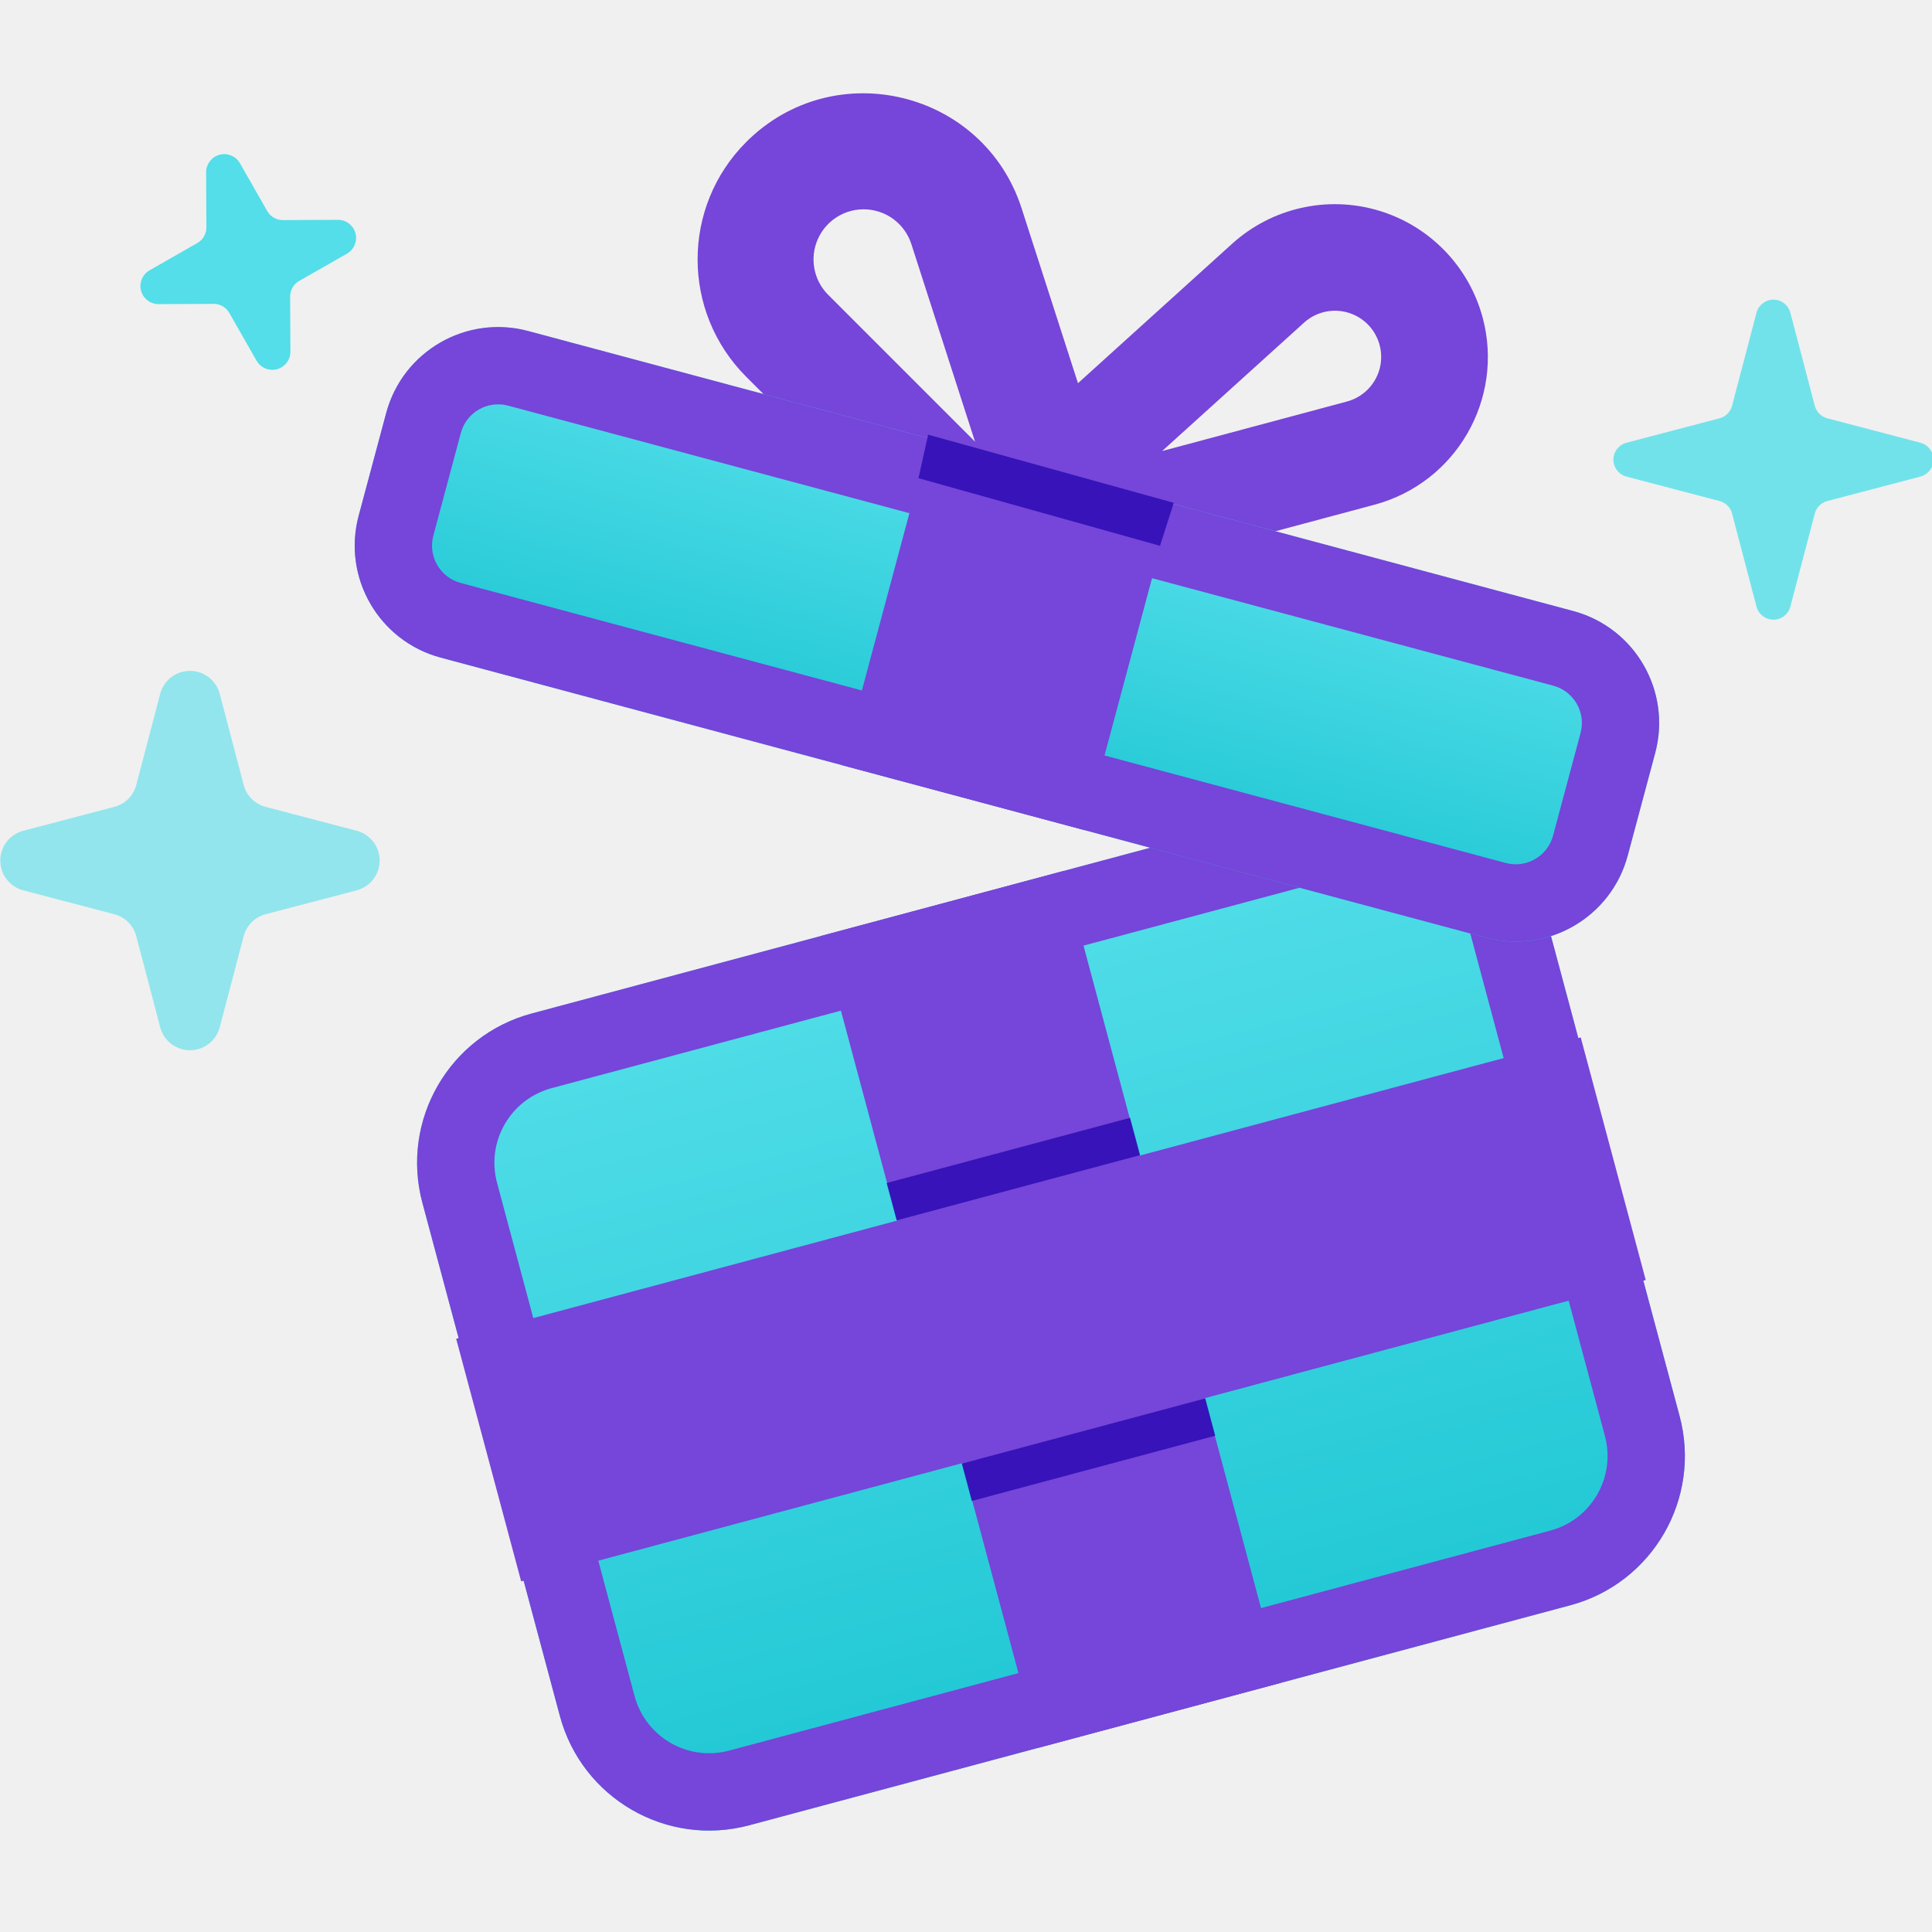
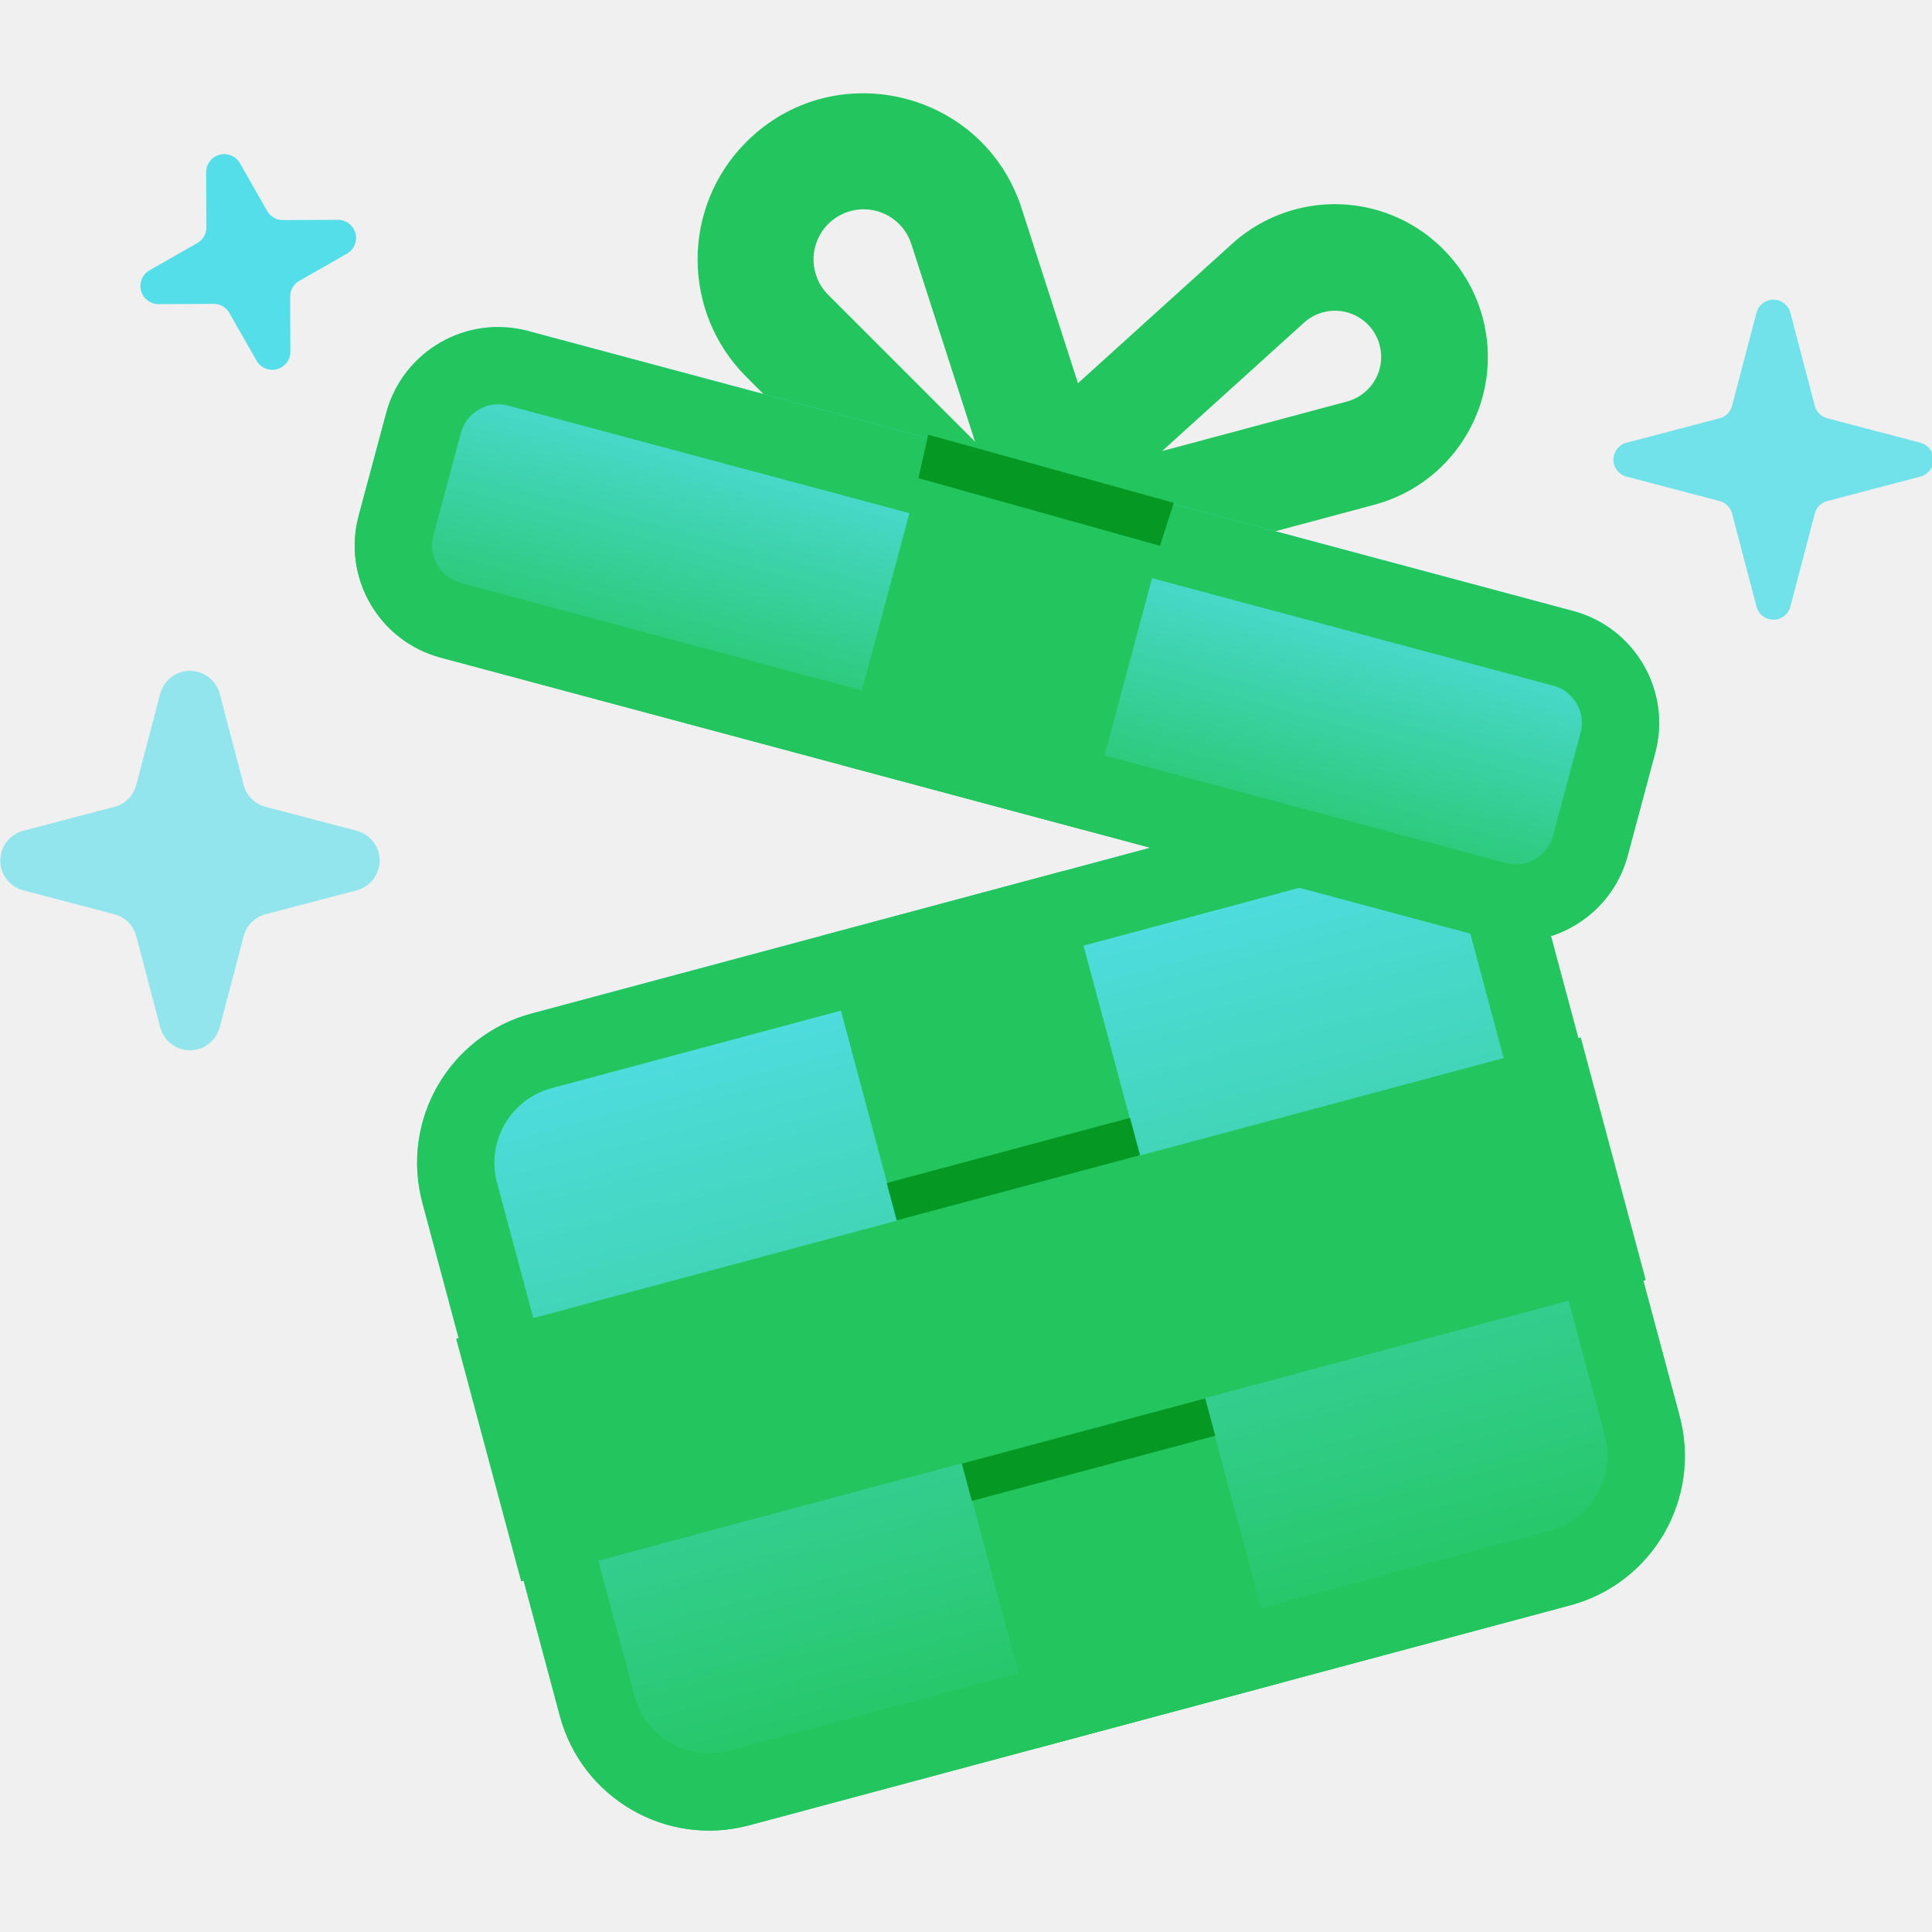
<svg xmlns="http://www.w3.org/2000/svg" width="64" height="64" fill="none">
-   <style>.B{fill-rule:evenodd}.C{fill:#7645d9}</style>
+   <style>.B{fill-rule:evenodd}.C{fill:#22c55e}</style>
  <g clip-path="url(#C)">
    <g class="B C">
      <path d="M43.194 10.691a1.53 1.53 0 1 1 1.421 2.611l-6.119 1.64 4.698-4.25zm5.919-.177a5.07 5.07 0 0 0-8.291-2.445l-9.802 8.868c-1.46 1.321-.158 3.712 1.744 3.203l12.768-3.421c2.702-.724 4.306-3.502 3.582-6.204z" />
      <path d="M30.189 8.084a1.66 1.66 0 1 0-2.754 1.683l4.864 4.864-2.11-6.547zm-5.469-3.38c2.908-2.908 7.862-1.712 9.124 2.202l4.403 13.66c.656 2.035-1.867 3.577-3.378 2.065L24.72 12.482a5.5 5.5 0 0 1 0-7.778z" />
    </g>
    <g fill="#53dee9">
      <path d="M7.276 34.043a1.02 1.02 0 0 1-1.966 0l-.796-3.032c-.093-.355-.37-.632-.725-.725l-3.032-.796a1.02 1.02 0 0 1 0-1.966l3.032-.796c.355-.093.632-.37.725-.725l.796-3.032a1.02 1.02 0 0 1 1.966 0l.796 3.032c.093.355.37.632.725.725l3.032.796a1.02 1.02 0 0 1 0 1.966l-3.032.796c-.355.093-.632.37-.725.725l-.796 3.032z" opacity=".6" />
      <path d="M9.62 11.664a.6.6 0 0 1-1.113.298l-.911-1.596c-.107-.187-.305-.302-.52-.3l-1.837.009a.6.6 0 0 1-.298-1.113l1.596-.911c.187-.107.302-.305.3-.52l-.009-1.838a.6.6 0 0 1 1.113-.298l.911 1.596c.107.187.305.302.52.3l1.837-.009a.6.6 0 0 1 .298 1.113l-1.596.911c-.187.107-.302.305-.3.52l.009 1.838z" />
      <path d="M53.871 15.786a.58.58 0 0 1 0-1.118l3.093-.812a.58.58 0 0 0 .412-.412l.812-3.093a.58.58 0 0 1 1.118 0l.812 3.093a.58.58 0 0 0 .412.412l3.093.812a.58.58 0 0 1 0 1.118l-3.093.812a.58.58 0 0 0-.412.412l-.812 3.093a.58.58 0 0 1-1.118 0l-.812-3.093c-.053-.202-.21-.359-.412-.412l-3.093-.812z" opacity=".8" />
    </g>
    <path fill="url(#A)" d="M51.083 29.906a5.12 5.12 0 0 0-6.271-3.62l-27.2 7.288a5.12 5.12 0 0 0-3.62 6.271l4.555 17a5.12 5.12 0 0 0 6.271 3.62l27.2-7.288a5.12 5.12 0 0 0 3.62-6.271l-4.555-17z" />
    <g class="C">
      <path d="M18.274 36.046l27.201-7.288a2.56 2.56 0 0 1 3.135 1.81l4.555 17a2.56 2.56 0 0 1-1.81 3.135l-27.2 7.288a2.56 2.56 0 0 1-3.135-1.81l-4.555-17a2.56 2.56 0 0 1 1.81-3.135zm26.538-9.761a5.12 5.12 0 0 1 6.271 3.62l4.555 17a5.12 5.12 0 0 1-3.62 6.271l-27.2 7.288a5.12 5.12 0 0 1-6.271-3.62l-4.555-17a5.12 5.12 0 0 1 3.62-6.271l27.2-7.288z" class="B" />
      <path d="M35.23 28.853l-8.036 2.153 7.206 26.891 8.036-2.153-7.206-26.891z" />
      <path d="M54.517 42.402l-2.153-8.036-37.253 9.982 2.153 8.036 37.253-9.982z" />
    </g>
    <g style="mix-blend-mode:multiply" class="B C">
      <path d="M39.926 46.324l-8.065 2.161.331 1.236 8.065-2.161-.331-1.236zm-10.224-5.898l8.065-2.161-.331-1.236-8.065 2.161.331 1.236z" />
    </g>
    <path fill="url(#B)" d="M54.831 24.945a3.84 3.84 0 0 0-2.715-4.703l-34.619-9.276a3.84 3.84 0 0 0-4.703 2.715l-.911 3.4a3.84 3.84 0 0 0 2.715 4.703l34.619 9.276a3.84 3.84 0 0 0 4.703-2.715l.911-3.4z" />
    <g class="C">
      <path d="M16.834 13.438l34.619 9.276a1.28 1.28 0 0 1 .905 1.568l-.911 3.4a1.28 1.28 0 0 1-1.568.905L15.26 19.311a1.28 1.28 0 0 1-.905-1.568l.911-3.4a1.28 1.28 0 0 1 1.568-.905zm35.281 6.803a3.84 3.84 0 0 1 2.715 4.703l-.911 3.4a3.84 3.84 0 0 1-4.703 2.715l-34.619-9.276a3.84 3.84 0 0 1-2.715-4.703l.911-3.4a3.84 3.84 0 0 1 4.703-2.715l34.619 9.276z" class="B" />
      <path d="M38.824 16.68l-8.036-2.153-2.899 10.818 8.037 2.153 2.899-10.818z" />
    </g>
    <g style="mix-blend-mode:multiply" class="B C">
      <path d="M38.426 18.08l-8-2.24.32-1.44 8.136 2.257-.456 1.423z" />
    </g>
  </g>
  <defs>
    <linearGradient id="A" x1="31.212" x2="38.417" y1="29.929" y2="56.821" gradientUnits="userSpaceOnUse">
      <stop stop-color="#53dee9" />
-       <stop offset="1" stop-color="#1fc7d4" />
+       <stop offset="1" stop-color="#22c55e" />
    </linearGradient>
    <linearGradient id="B" x1="34.806" x2="31.907" y1="15.604" y2="26.422" gradientUnits="userSpaceOnUse">
      <stop stop-color="#53dee9" />
-       <stop offset="1" stop-color="#1fc7d4" />
+       <stop offset="1" stop-color="#22c55e" />
    </linearGradient>
    <clipPath id="C">
      <path fill="#fff" d="M0 0h64v64H0z" />
    </clipPath>
  </defs>
</svg>
